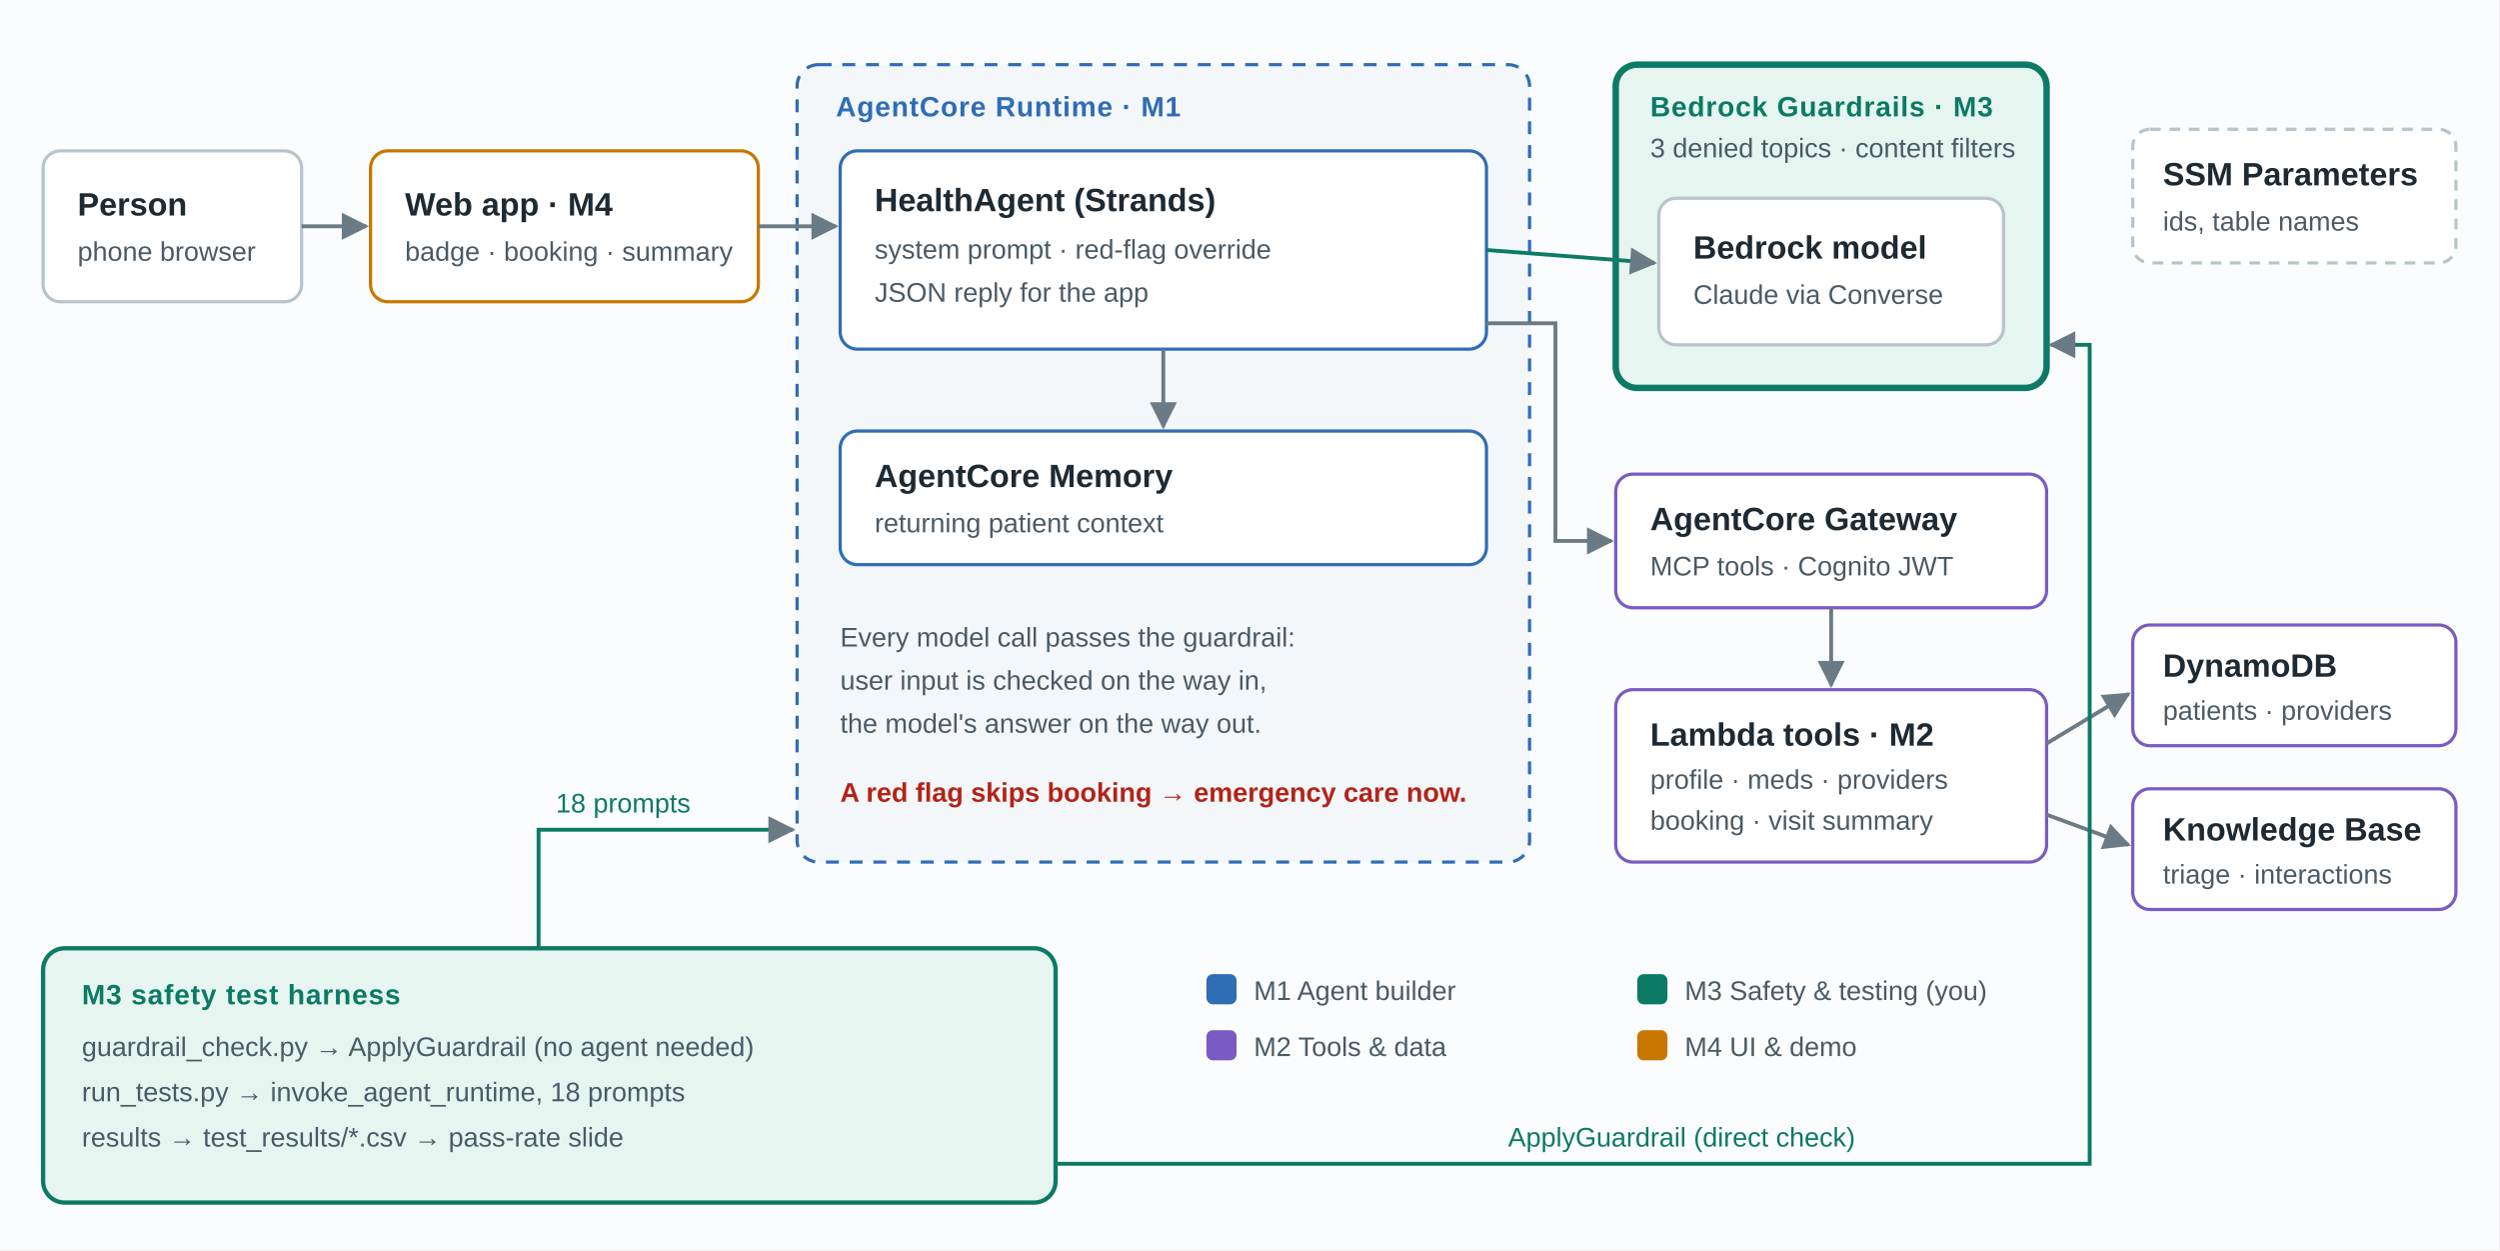
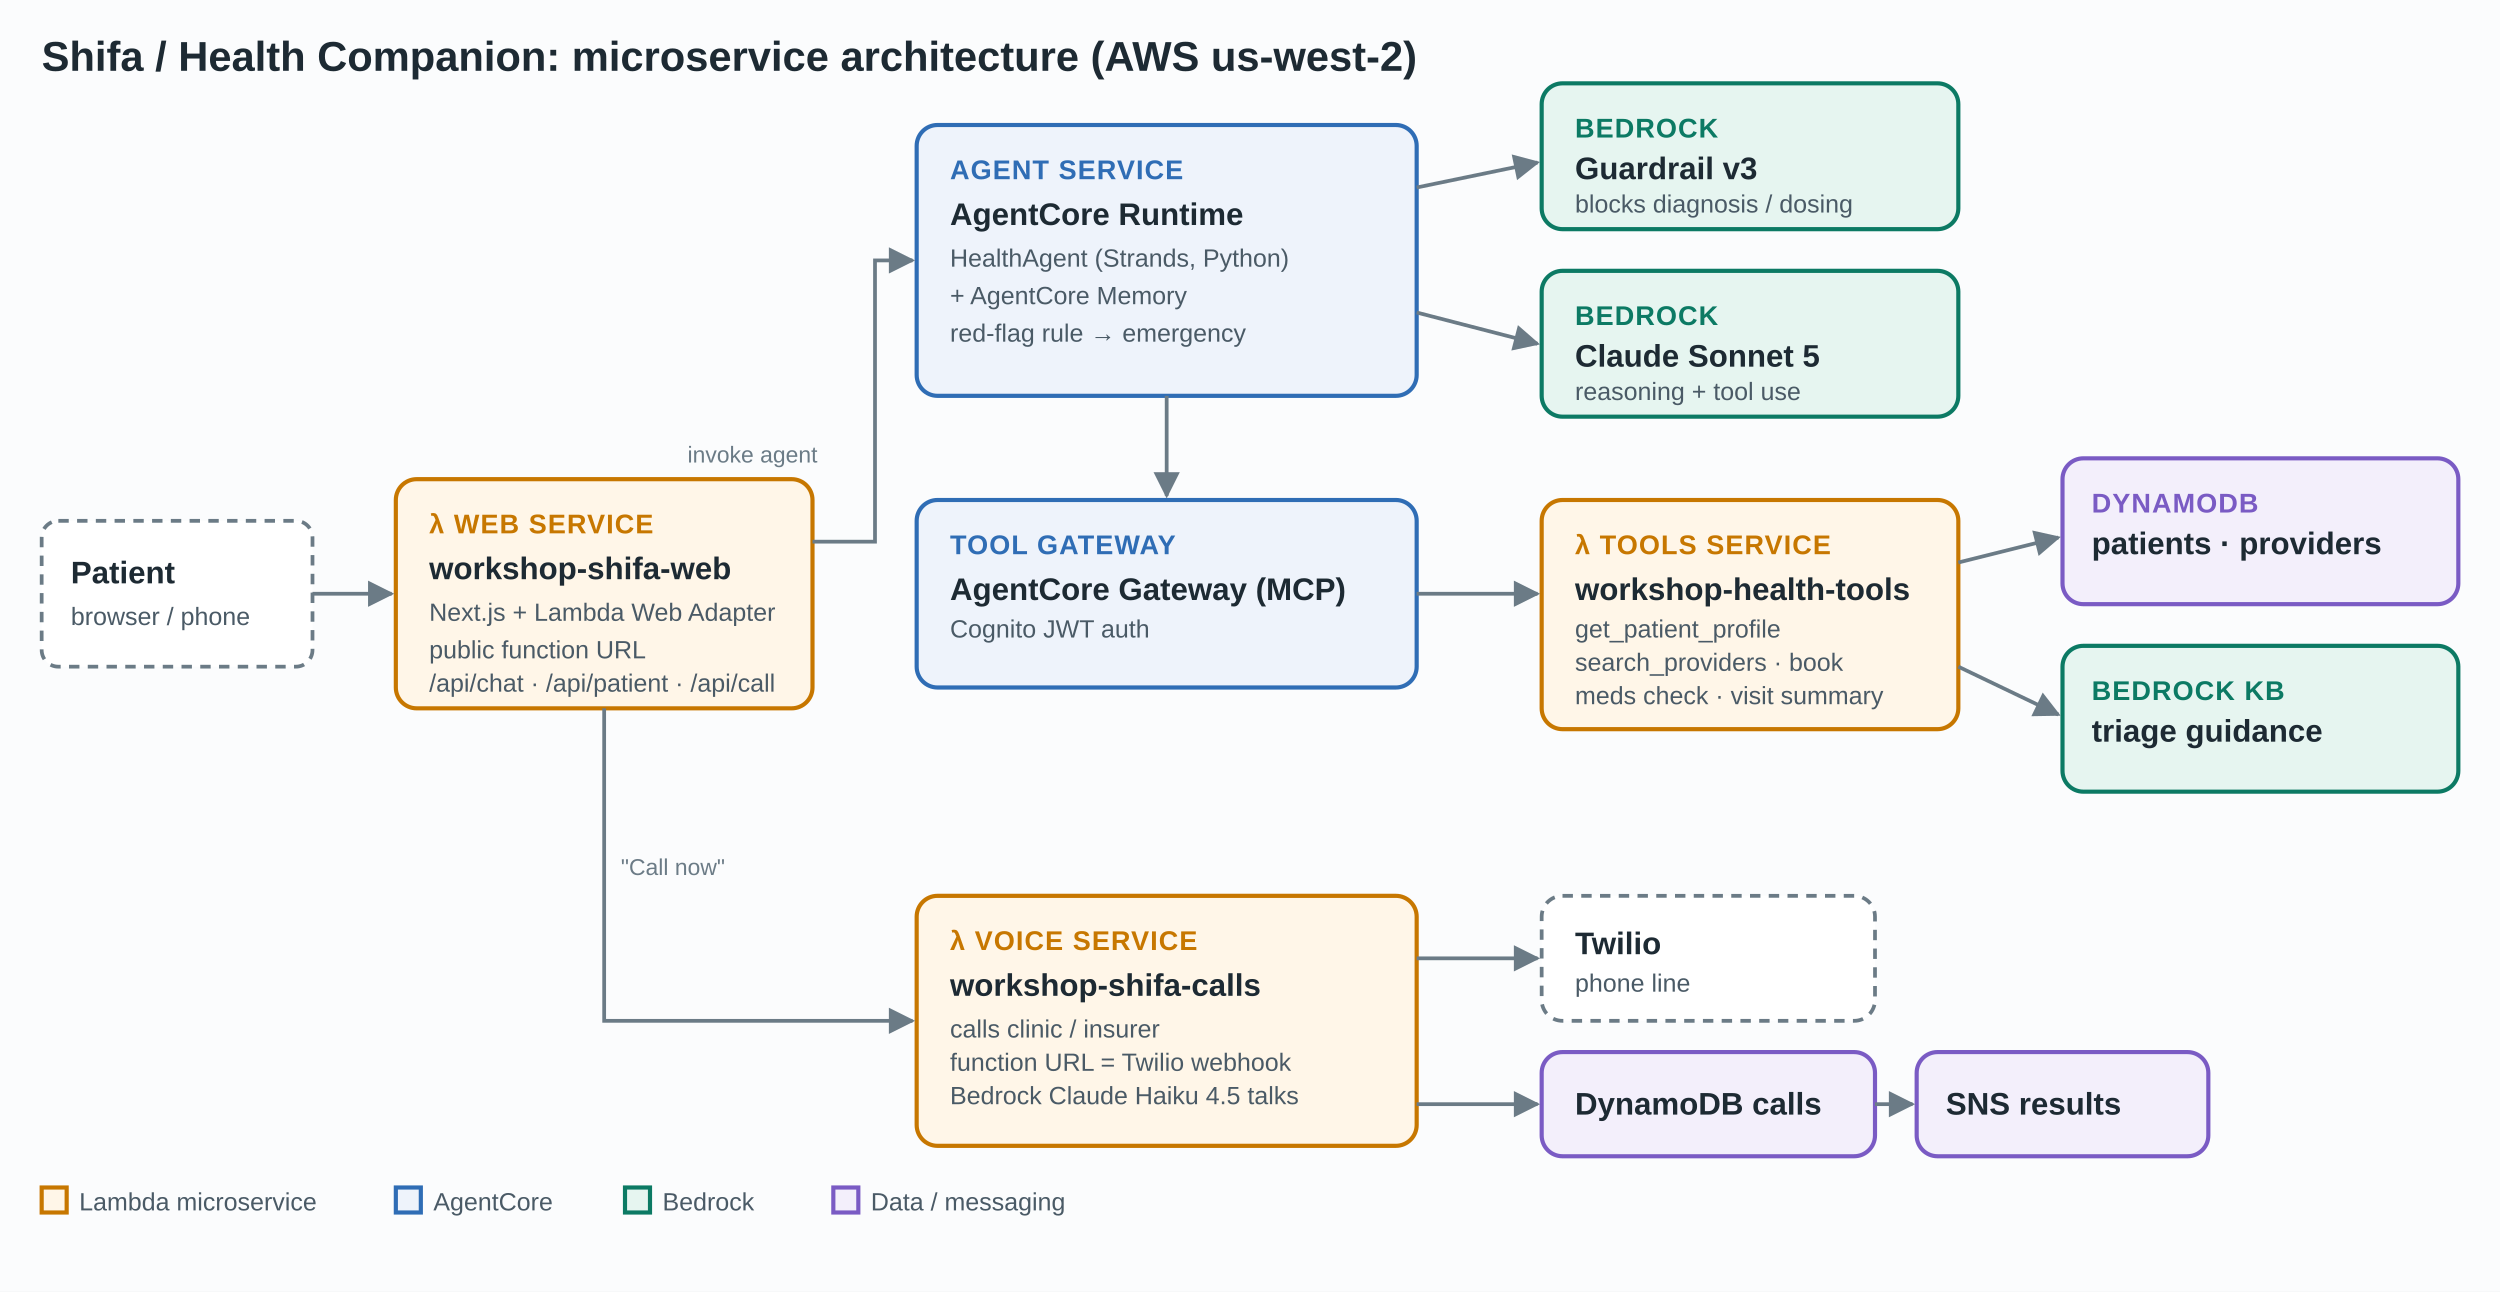
- <svg xmlns="http://www.w3.org/2000/svg" viewBox="0 0 1160 580" width="2320" height="1160">
-   <rect width="1160" height="580" fill="#fbfcfd" />
-   <style>
- text{font-family:'Helvetica Neue',Arial,sans-serif;fill:#1d2a33}
- .t{font-size:15px;font-weight:700}.s{font-size:12.5px;fill:#4a5a66}.strong{font-weight:700;fill:#b42318}
- .lbl{font-size:13px;font-weight:700;letter-spacing:.4px}
- .box{fill:#ffffff;stroke:#b8c4cc;stroke-width:1.5}.dashed{stroke-dasharray:5 4}
- .zone{fill:#f3f7fa;stroke-width:1.5;stroke-dasharray:6 5}
- .m1s{stroke:#2f6db5}.m2s{stroke:#7a5bc4}.m4s{stroke:#c77700}
- .m1t{fill:#2f6db5}.m3t{fill:#0c7a64}
- .shield{fill:#e6f5f0;stroke:#0c7a64;stroke-width:3}
- .harness{fill:#e6f5f0;stroke:#0c7a64;stroke-width:2}
- .m1f{fill:#2f6db5}.m2f{fill:#7a5bc4}.m3f{fill:#0c7a64}.m4f{fill:#c77700}
- .ar{fill:none;stroke:#6b7b86;stroke-width:1.8;marker-end:url(#ah)}.m3a{stroke:#0c7a64}
- .ahead{fill:#6b7b86}
- </style>
+ <svg xmlns="http://www.w3.org/2000/svg" viewBox="0 0 1200 620" width="2400" height="1240">
+   <rect width="1200" height="620" fill="#fbfcfd" />
+   <style>text{font-family:'Helvetica Neue',Arial,sans-serif;fill:#1d2a33}.t{font-size:15px;font-weight:700}.s{font-size:12px;fill:#4a5a66}.h{font-size:13px;font-weight:700;letter-spacing:.5px}
+ .lam{fill:#fff6e8;stroke:#c77700;stroke-width:2}.bed{fill:#e6f5f0;stroke:#0c7a64;stroke-width:2}.ac{fill:#eef3fb;stroke:#2f6db5;stroke-width:2}.db{fill:#f3effb;stroke:#7a5bc4;stroke-width:2}.ext{fill:#fff;stroke:#6b7b86;stroke-width:1.8;stroke-dasharray:5 4}
+ .a{fill:none;stroke:#6b7b86;stroke-width:1.8;marker-end:url(#m)}.lbl{font-size:11px;fill:#6b7b86}</style>
  <defs>
-     <marker id="ah" viewBox="0 0 10 10" refX="9" refY="5" markerWidth="7" markerHeight="7" orient="auto-start-reverse">
-       <path d="M0,0 L10,5 L0,10 z" class="ahead" />
+     <marker id="m" viewBox="0 0 10 10" refX="9" refY="5" markerWidth="7" markerHeight="7" orient="auto">
+       <path d="M0,0L10,5L0,10z" fill="#6b7b86" />
    </marker>
  </defs>
-   <rect x="370" y="30" width="340" height="370" rx="10" class="zone m1s" />
-   <text x="388" y="54" class="lbl m1t">AgentCore Runtime · M1</text>
-   <rect x="390" y="70" width="300" height="92" rx="8" class="box m1s" />
-   <text x="406" y="98" class="t">HealthAgent (Strands)</text>
-   <text x="406" y="120" class="s">system prompt · red-flag override</text>
-   <text x="406" y="140" class="s">JSON reply for the app</text>
-   <rect x="390" y="200" width="300" height="62" rx="8" class="box m1s" />
-   <text x="406" y="226" class="t">AgentCore Memory</text>
-   <text x="406" y="247" class="s">returning patient context</text>
-   <text x="390" y="300" class="s">Every model call passes the guardrail:</text>
-   <text x="390" y="320" class="s">user input is checked on the way in,</text>
-   <text x="390" y="340" class="s">the model's answer on the way out.</text>
-   <text x="390" y="372" class="s strong">A red flag skips booking → emergency care now.</text>
-   <rect x="20" y="70" width="120" height="70" rx="8" class="box" />
-   <text x="36" y="100" class="t">Person</text>
-   <text x="36" y="121" class="s">phone browser</text>
-   <rect x="172" y="70" width="180" height="70" rx="8" class="box m4s" />
-   <text x="188" y="100" class="t">Web app · M4</text>
-   <text x="188" y="121" class="s">badge · booking · summary</text>
-   <rect x="750" y="30" width="200" height="150" rx="10" class="shield" />
-   <text x="766" y="54" class="lbl m3t">Bedrock Guardrails · M3</text>
-   <text x="766" y="73" class="s">3 denied topics · content filters</text>
-   <rect x="770" y="92" width="160" height="68" rx="8" class="box" />
-   <text x="786" y="120" class="t">Bedrock model</text>
-   <text x="786" y="141" class="s">Claude via Converse</text>
-   <rect x="750" y="220" width="200" height="62" rx="8" class="box m2s" />
-   <text x="766" y="246" class="t">AgentCore Gateway</text>
-   <text x="766" y="267" class="s">MCP tools · Cognito JWT</text>
-   <rect x="750" y="320" width="200" height="80" rx="8" class="box m2s" />
-   <text x="766" y="346" class="t">Lambda tools · M2</text>
-   <text x="766" y="366" class="s">profile · meds · providers</text>
-   <text x="766" y="385" class="s">booking · visit summary</text>
-   <rect x="990" y="290" width="150" height="56" rx="8" class="box m2s" />
-   <text x="1004" y="314" class="t">DynamoDB</text>
-   <text x="1004" y="334" class="s">patients · providers</text>
-   <rect x="990" y="366" width="150" height="56" rx="8" class="box m2s" />
-   <text x="1004" y="390" class="t">Knowledge Base</text>
-   <text x="1004" y="410" class="s">triage · interactions</text>
-   <rect x="990" y="60" width="150" height="62" rx="8" class="box dashed" />
-   <text x="1004" y="86" class="t">SSM Parameters</text>
-   <text x="1004" y="107" class="s">ids, table names</text>
-   <rect x="20" y="440" width="470" height="118" rx="10" class="harness" />
-   <text x="38" y="466" class="lbl m3t">M3 safety test harness</text>
-   <text x="38" y="490" class="s">guardrail_check.py → ApplyGuardrail (no agent needed)</text>
-   <text x="38" y="511" class="s">run_tests.py → invoke_agent_runtime, 18 prompts</text>
-   <text x="38" y="532" class="s">results → test_results/*.csv → pass-rate slide</text>
-   <g class="legend">
-     <rect x="560" y="452" width="14" height="14" rx="3" class="sw m1f" />
-     <text x="582" y="464" class="s">M1 Agent builder</text>
-     <rect x="560" y="478" width="14" height="14" rx="3" class="sw m2f" />
-     <text x="582" y="490" class="s">M2 Tools &amp; data</text>
-     <rect x="760" y="452" width="14" height="14" rx="3" class="sw m3f" />
-     <text x="782" y="464" class="s">M3 Safety &amp; testing (you)</text>
-     <rect x="760" y="478" width="14" height="14" rx="3" class="sw m4f" />
-     <text x="782" y="490" class="s">M4 UI &amp; demo</text>
-   </g>
-   <path d="M140,105 L170,105" class="ar" />
-   <path d="M352,105 L388,105" class="ar" />
-   <path d="M690,116 L768,122" class="ar m3a" />
-   <path d="M540,162 L540,198" class="ar" />
-   <path d="M690,150 L722,150 L722,251 L748,251" class="ar" />
-   <path d="M850,282 L850,318" class="ar" />
-   <path d="M950,345 L988,322" class="ar" />
-   <path d="M950,378 L988,392" class="ar" />
-   <path d="M250,440 L250,385 L368,385" class="ar m3a" />
-   <text x="258" y="377" class="s m3t">18 prompts</text>
-   <path d="M490,540 L970,540 L970,160 L952,160" class="ar m3a" />
-   <text x="700" y="532" class="s m3t">ApplyGuardrail (direct check)</text>
+   <text x="20" y="34" class="t" style="font-size:20px">Shifa / Health Companion: microservice architecture (AWS us-west-2)</text>
+   <rect x="20" y="250" width="130" height="70" rx="8" class="ext" />
+   <text x="34" y="280" class="t">Patient</text>
+   <text x="34" y="300" class="s">browser / phone</text>
+   <rect x="190" y="230" width="200" height="110" rx="10" class="lam" />
+   <text x="206" y="256" class="h" style="fill:#c77700">λ WEB SERVICE</text>
+   <text x="206" y="278" class="t">workshop-shifa-web</text>
+   <text x="206" y="298" class="s">Next.js + Lambda Web Adapter</text>
+   <text x="206" y="316" class="s">public function URL</text>
+   <text x="206" y="332" class="s">/api/chat · /api/patient · /api/call</text>
+   <rect x="440" y="60" width="240" height="130" rx="10" class="ac" />
+   <text x="456" y="86" class="h" style="fill:#2f6db5">AGENT SERVICE</text>
+   <text x="456" y="108" class="t">AgentCore Runtime</text>
+   <text x="456" y="128" class="s">HealthAgent (Strands, Python)</text>
+   <text x="456" y="146" class="s">+ AgentCore Memory</text>
+   <text x="456" y="164" class="s">red-flag rule → emergency</text>
+   <rect x="740" y="40" width="200" height="70" rx="10" class="bed" />
+   <text x="756" y="66" class="h" style="fill:#0c7a64">BEDROCK</text>
+   <text x="756" y="86" class="t">Guardrail v3</text>
+   <text x="756" y="102" class="s">blocks diagnosis / dosing</text>
+   <rect x="740" y="130" width="200" height="70" rx="10" class="bed" />
+   <text x="756" y="156" class="h" style="fill:#0c7a64">BEDROCK</text>
+   <text x="756" y="176" class="t">Claude Sonnet 5</text>
+   <text x="756" y="192" class="s">reasoning + tool use</text>
+   <rect x="440" y="240" width="240" height="90" rx="10" class="ac" />
+   <text x="456" y="266" class="h" style="fill:#2f6db5">TOOL GATEWAY</text>
+   <text x="456" y="288" class="t">AgentCore Gateway (MCP)</text>
+   <text x="456" y="306" class="s">Cognito JWT auth</text>
+   <rect x="740" y="240" width="200" height="110" rx="10" class="lam" />
+   <text x="756" y="266" class="h" style="fill:#c77700">λ TOOLS SERVICE</text>
+   <text x="756" y="288" class="t">workshop-health-tools</text>
+   <text x="756" y="306" class="s">get_patient_profile</text>
+   <text x="756" y="322" class="s">search_providers · book</text>
+   <text x="756" y="338" class="s">meds check · visit summary</text>
+   <rect x="990" y="220" width="190" height="70" rx="10" class="db" />
+   <text x="1004" y="246" class="h" style="fill:#7a5bc4">DYNAMODB</text>
+   <text x="1004" y="266" class="t">patients · providers</text>
+   <rect x="990" y="310" width="190" height="70" rx="10" class="bed" />
+   <text x="1004" y="336" class="h" style="fill:#0c7a64">BEDROCK KB</text>
+   <text x="1004" y="356" class="t">triage guidance</text>
+   <rect x="440" y="430" width="240" height="120" rx="10" class="lam" />
+   <text x="456" y="456" class="h" style="fill:#c77700">λ VOICE SERVICE</text>
+   <text x="456" y="478" class="t">workshop-shifa-calls</text>
+   <text x="456" y="498" class="s">calls clinic / insurer</text>
+   <text x="456" y="514" class="s">function URL = Twilio webhook</text>
+   <text x="456" y="530" class="s">Bedrock Claude Haiku 4.5 talks</text>
+   <rect x="740" y="430" width="160" height="60" rx="10" class="ext" />
+   <text x="756" y="458" class="t">Twilio</text>
+   <text x="756" y="476" class="s">phone line</text>
+   <rect x="740" y="505" width="160" height="50" rx="10" class="db" />
+   <text x="756" y="535" class="t">DynamoDB calls</text>
+   <rect x="920" y="505" width="140" height="50" rx="10" class="db" />
+   <text x="934" y="535" class="t">SNS results</text>
+   <path d="M150,285L188,285" class="a" />
+   <path d="M390,260L420,260L420,125L438,125" class="a" />
+   <text x="330" y="222" class="lbl">invoke agent</text>
+   <path d="M680,90L738,78" class="a" />
+   <path d="M680,150L738,165" class="a" />
+   <path d="M560,190L560,238" class="a" />
+   <path d="M680,285L738,285" class="a" />
+   <path d="M940,270L988,258" class="a" />
+   <path d="M940,320L988,343" class="a" />
+   <path d="M290,340L290,490L438,490" class="a" />
+   <text x="298" y="420" class="lbl">"Call now"</text>
+   <path d="M680,460L738,460" class="a" />
+   <path d="M680,530L738,530" class="a" />
+   <path d="M900,530L918,530" class="a" />
+   <rect x="20" y="570" width="12" height="12" class="lam" />
+   <text x="38" y="581" class="s">Lambda microservice</text>
+   <rect x="190" y="570" width="12" height="12" class="ac" />
+   <text x="208" y="581" class="s">AgentCore</text>
+   <rect x="300" y="570" width="12" height="12" class="bed" />
+   <text x="318" y="581" class="s">Bedrock</text>
+   <rect x="400" y="570" width="12" height="12" class="db" />
+   <text x="418" y="581" class="s">Data / messaging</text>
</svg>
